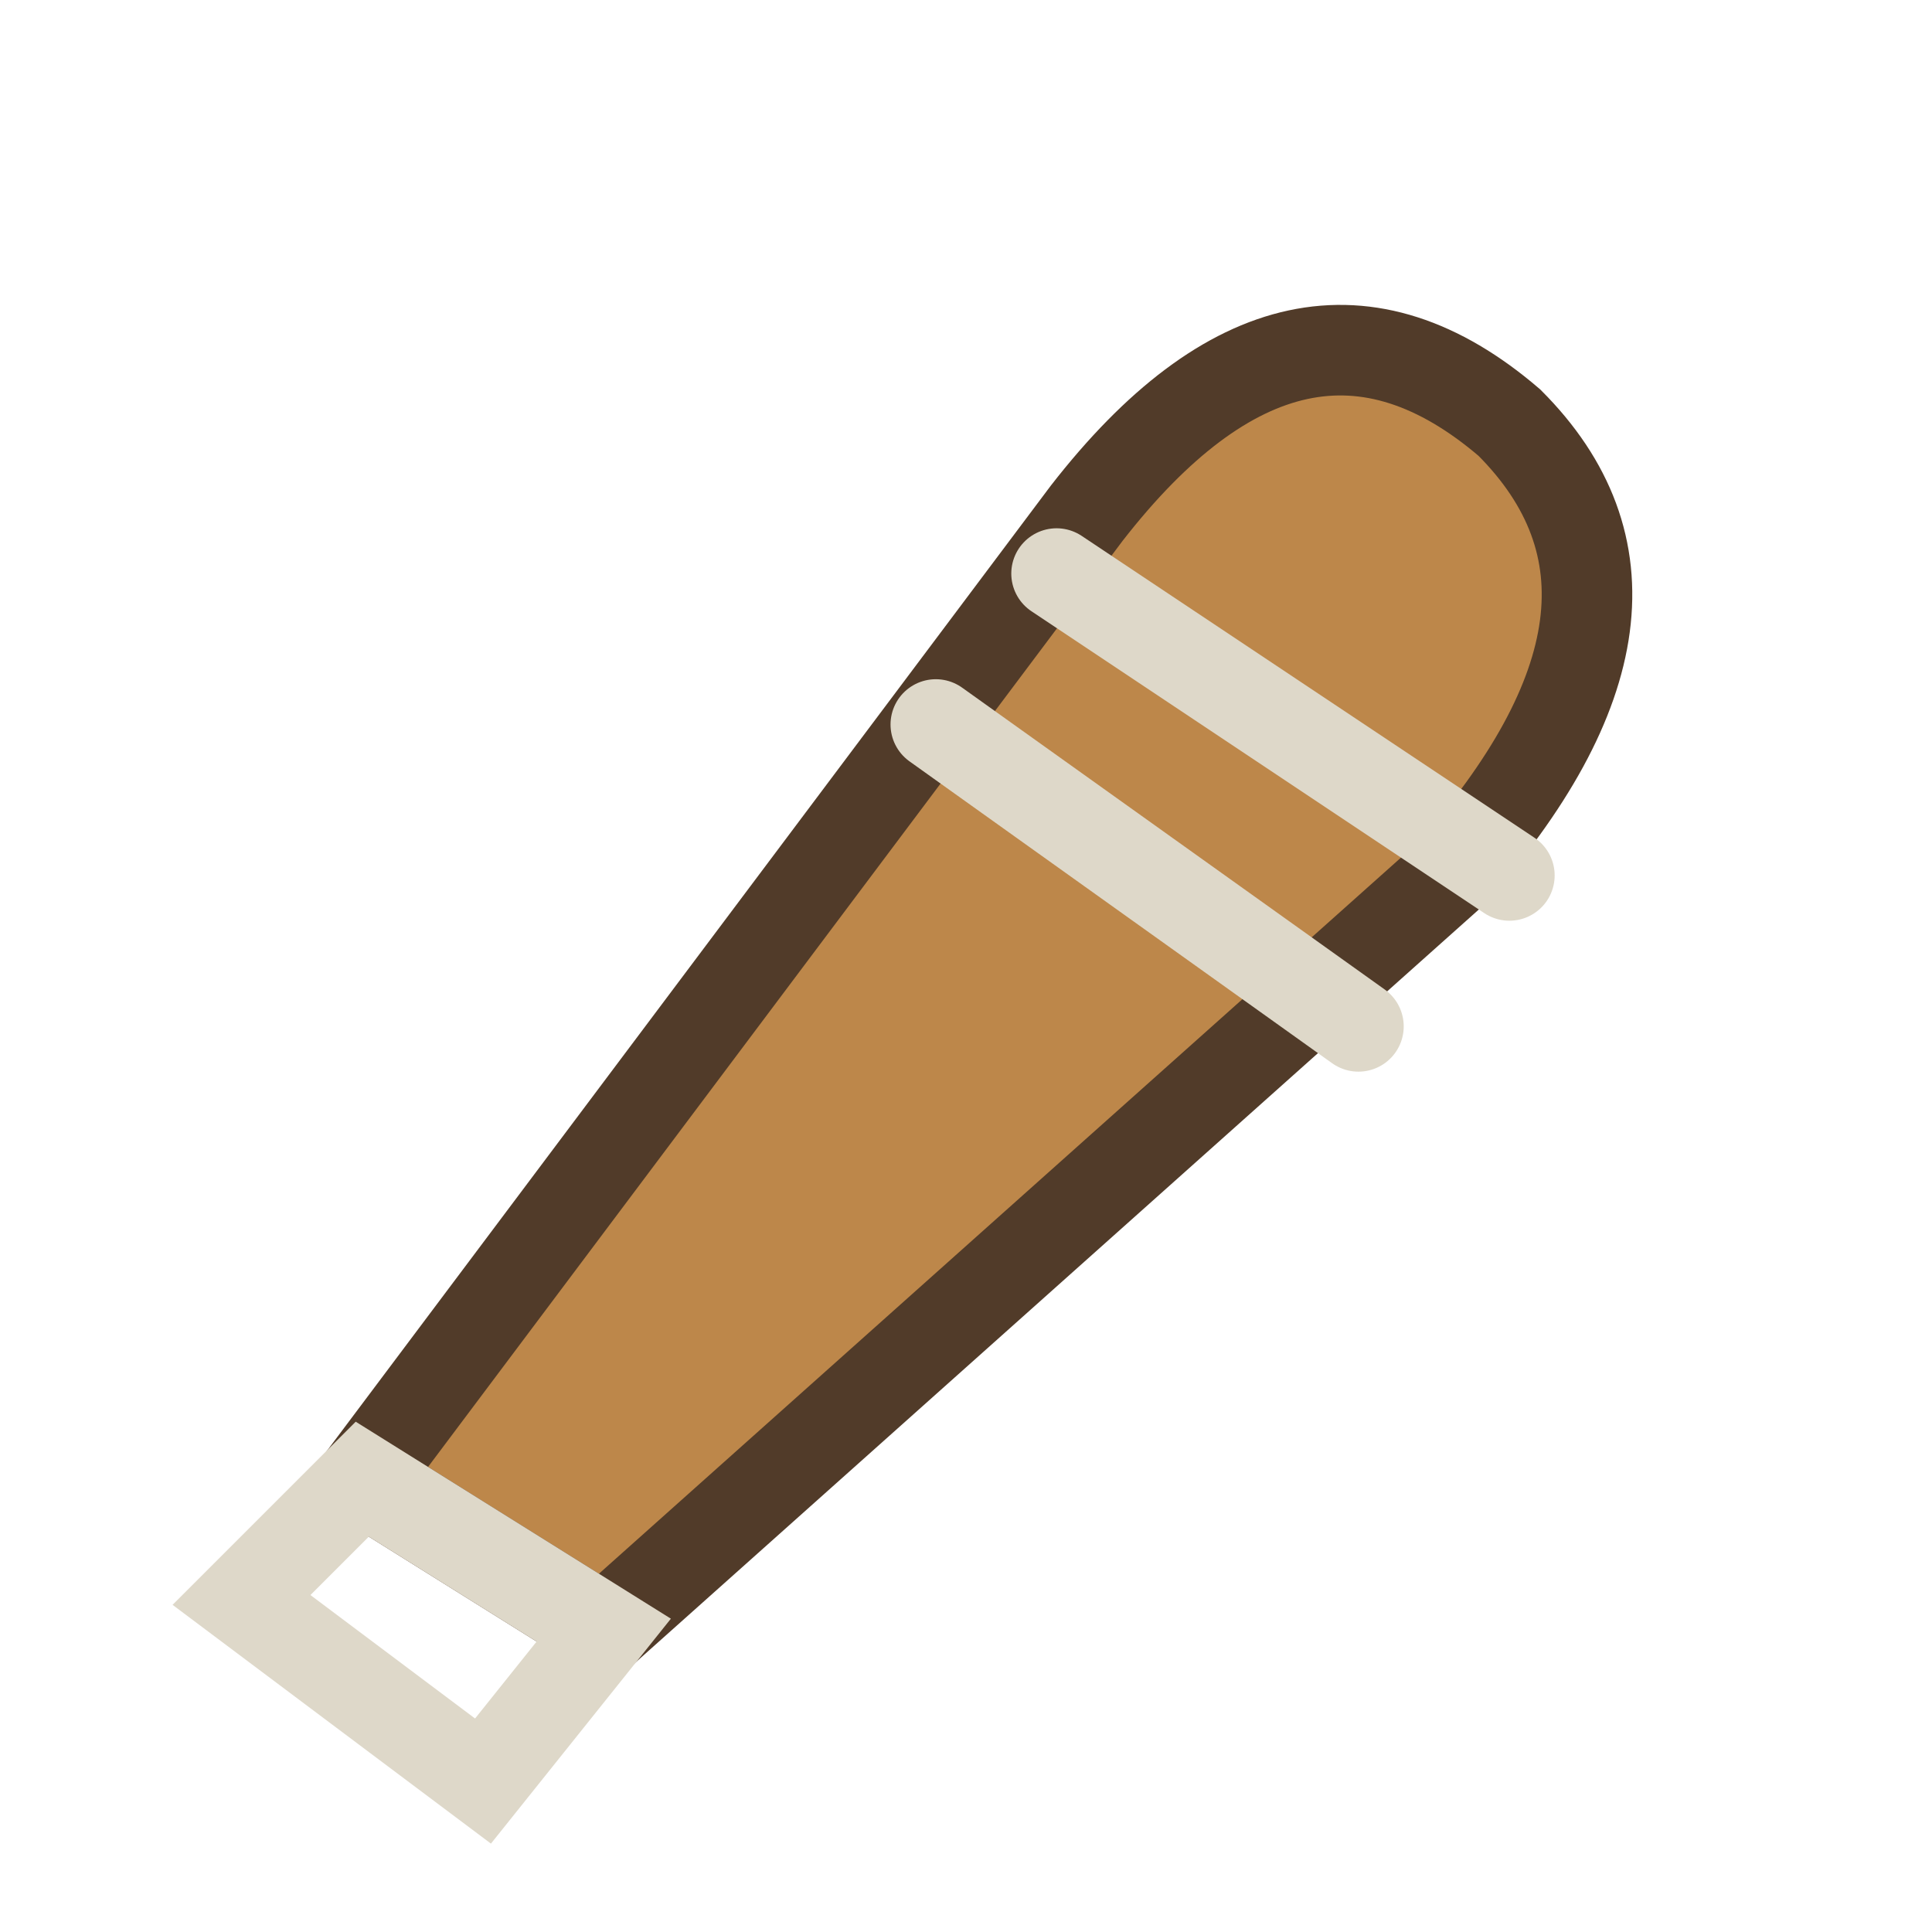
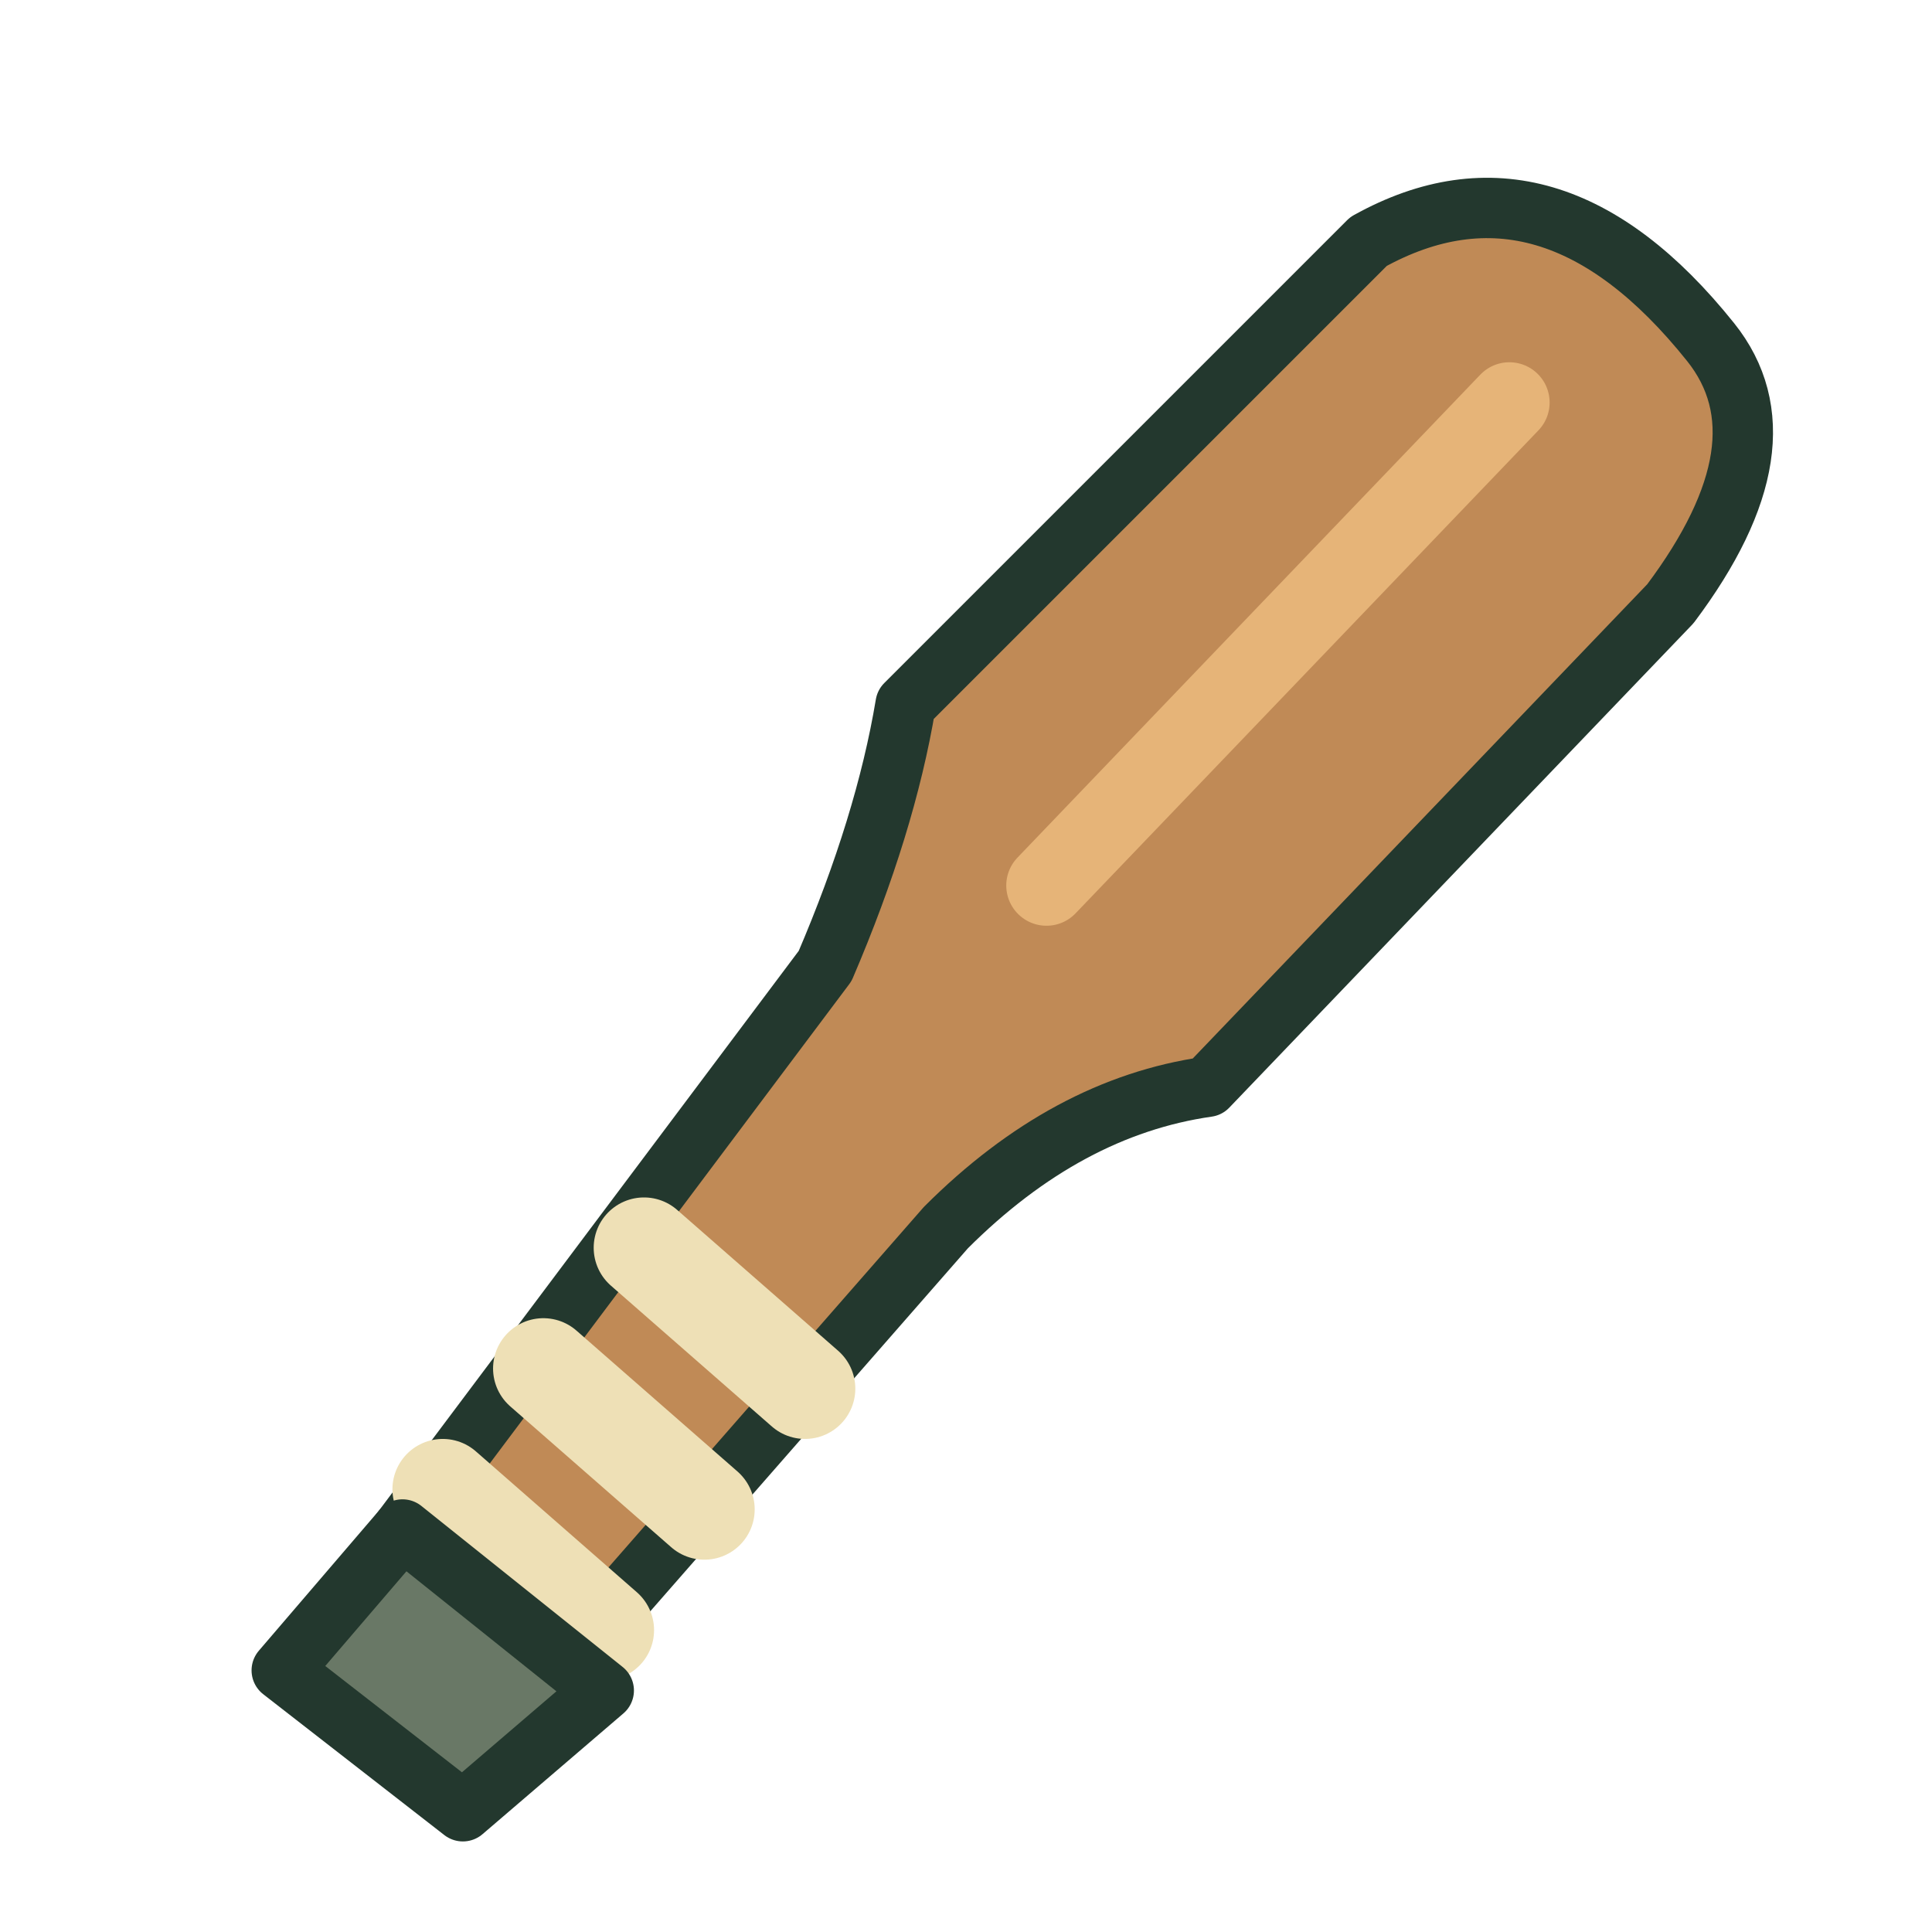
- <svg xmlns="http://www.w3.org/2000/svg" width="64" height="64" viewBox="0 0 64 64">
-   <path d="M12 49 36 17Q43 8 50 14Q56 20 48 29L20 54Z" fill="#bd874a" stroke="#513b29" stroke-width="3" />
-   <path d="m12 49 8 5-4 5-8-6Zm19-25 14 10m-10-15 15 10" fill="none" stroke="#ded8c9" stroke-width="3" stroke-linecap="round" />
+ <svg xmlns="http://www.w3.org/2000/svg" width="96" height="96" viewBox="0 0 96 96">
+   <g stroke="#23382e" stroke-width="3" stroke-linejoin="round" stroke-linecap="round">
+     <path d="M17 80 41 48Q44 41 45 35L68 12Q77 7 85 17 89 22 83 30L60 54Q53 55 47 61L26 85Z" fill="#c08a56" />
+     <path d="M22 74 30 81M27 68 35 75M32 62 40 69" stroke="#eee0b6" stroke-width="5" />
+     <path d="m52 44 23-24" stroke="#e6b478" stroke-width="4" />
+     <path d="M14 83 23 90 30 84 20 76Z" fill="#697866" />
+   </g>
</svg>
